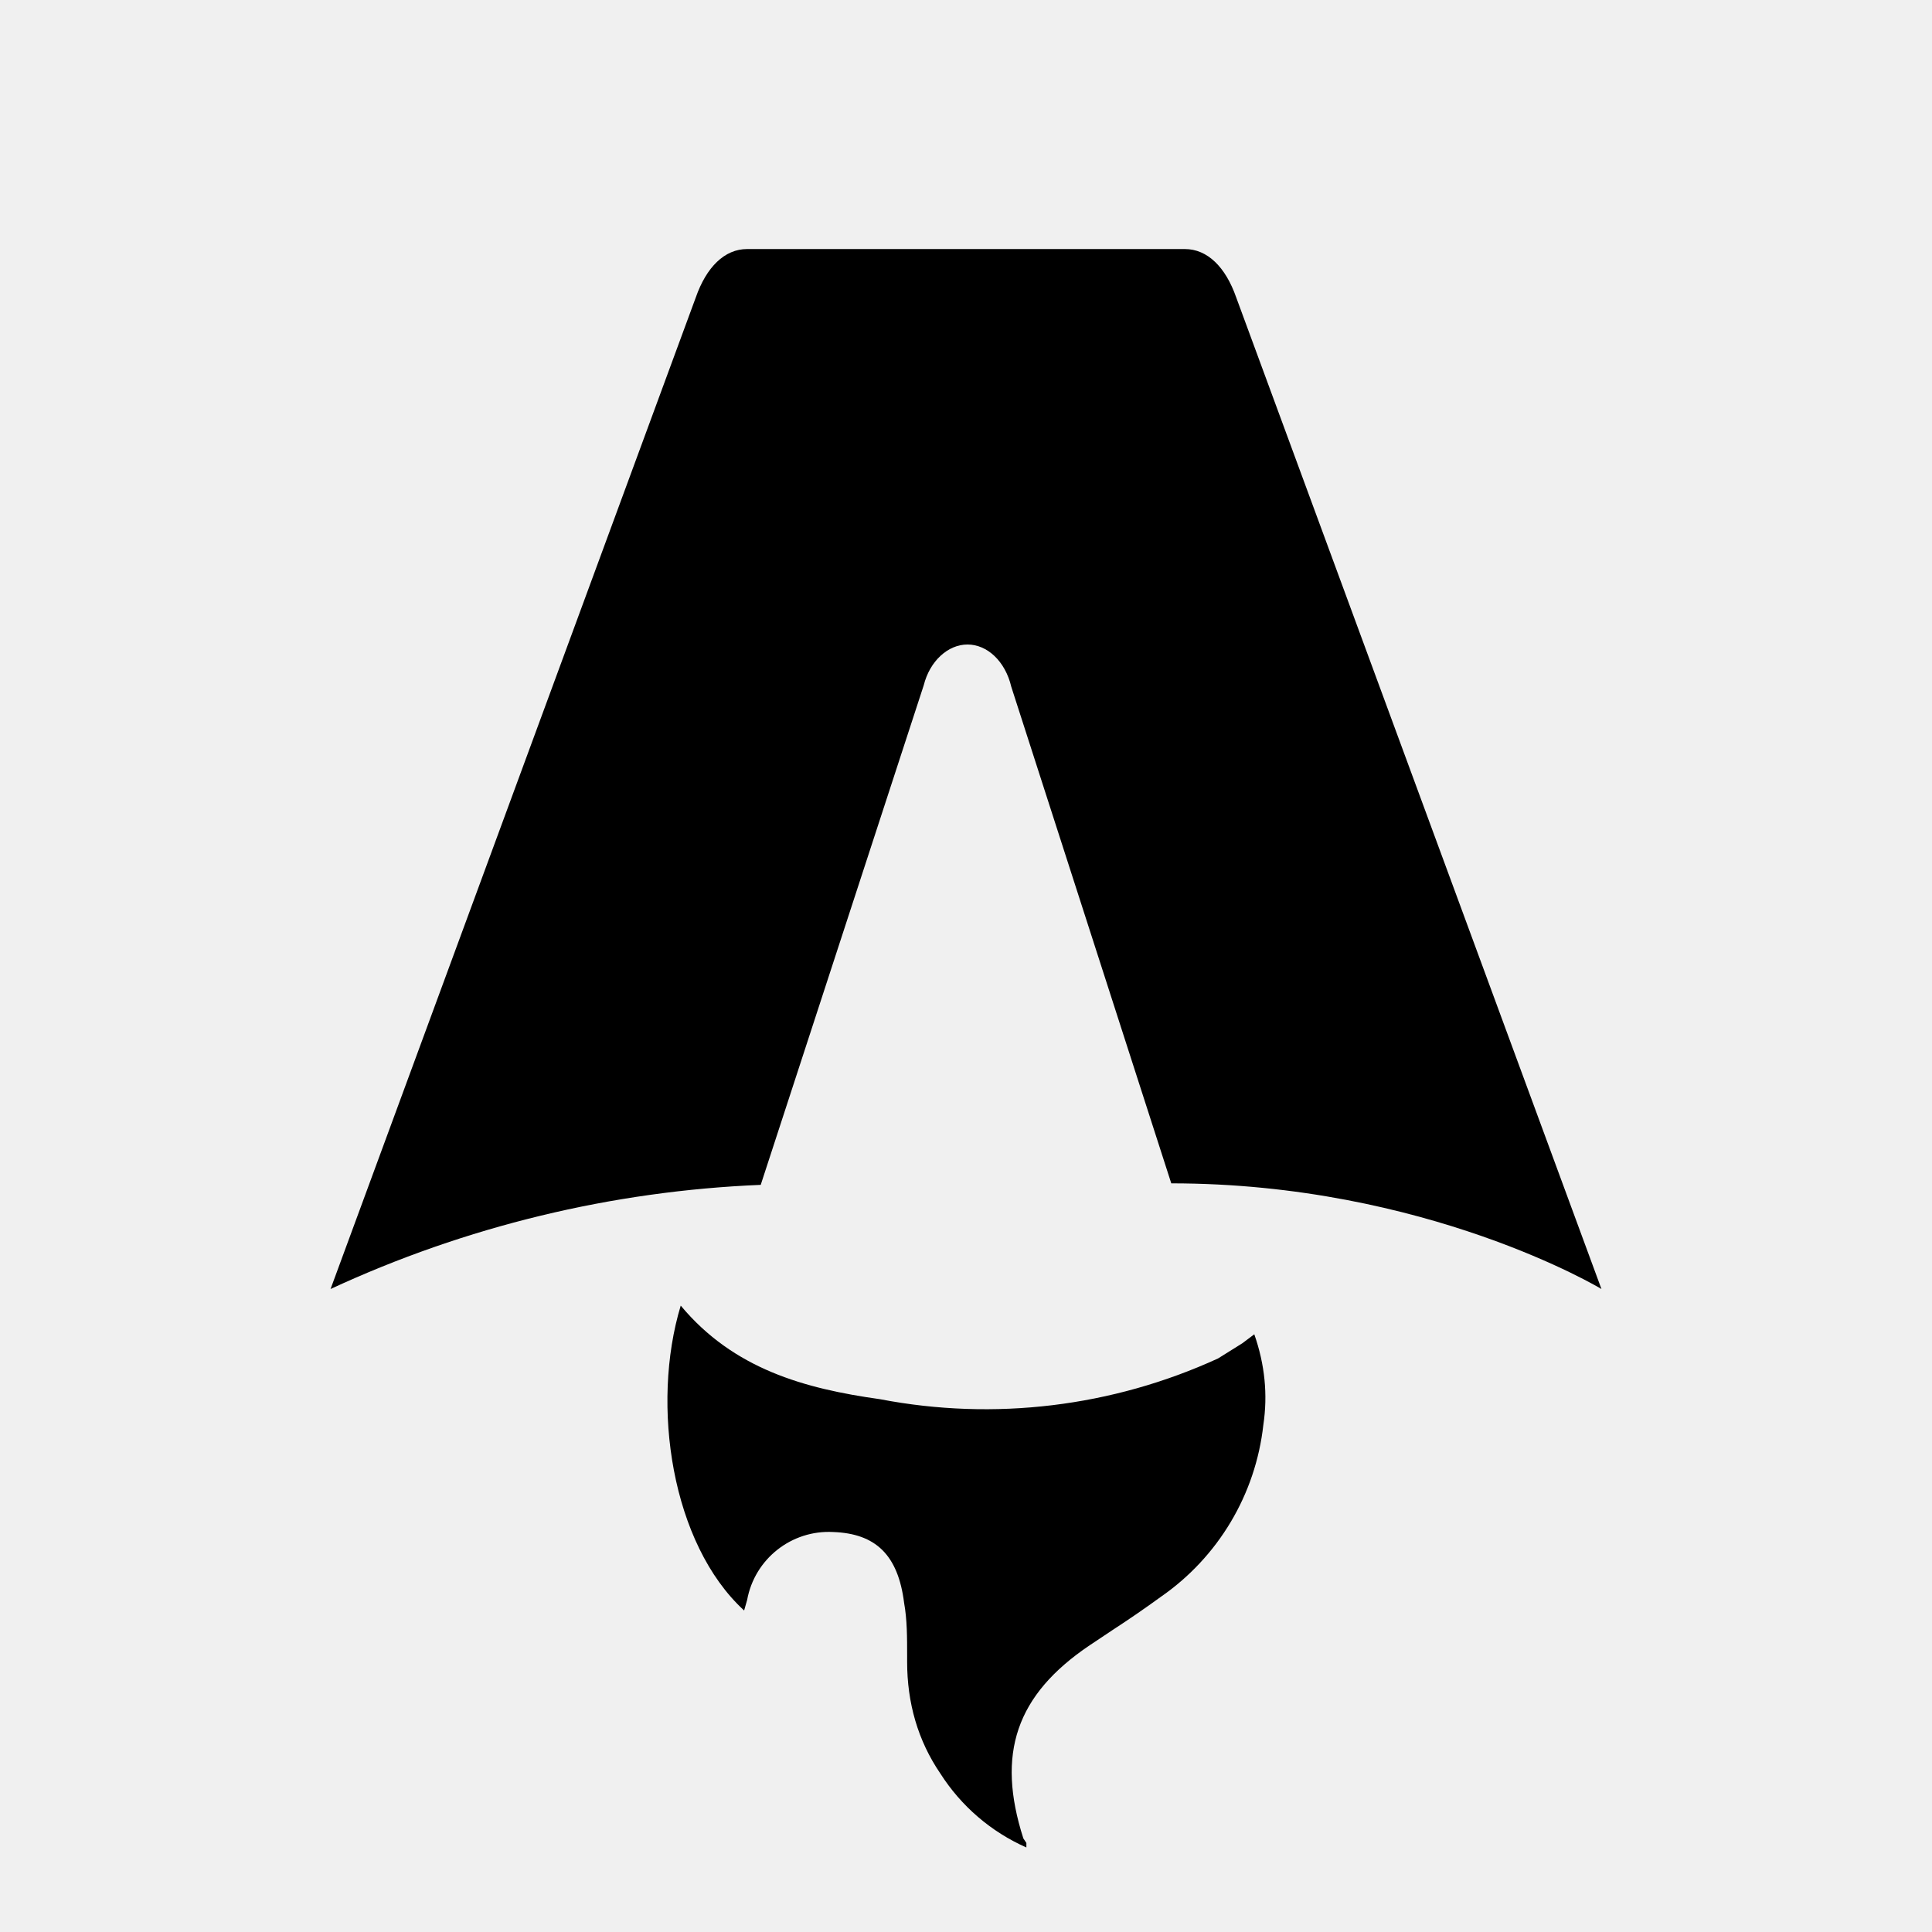
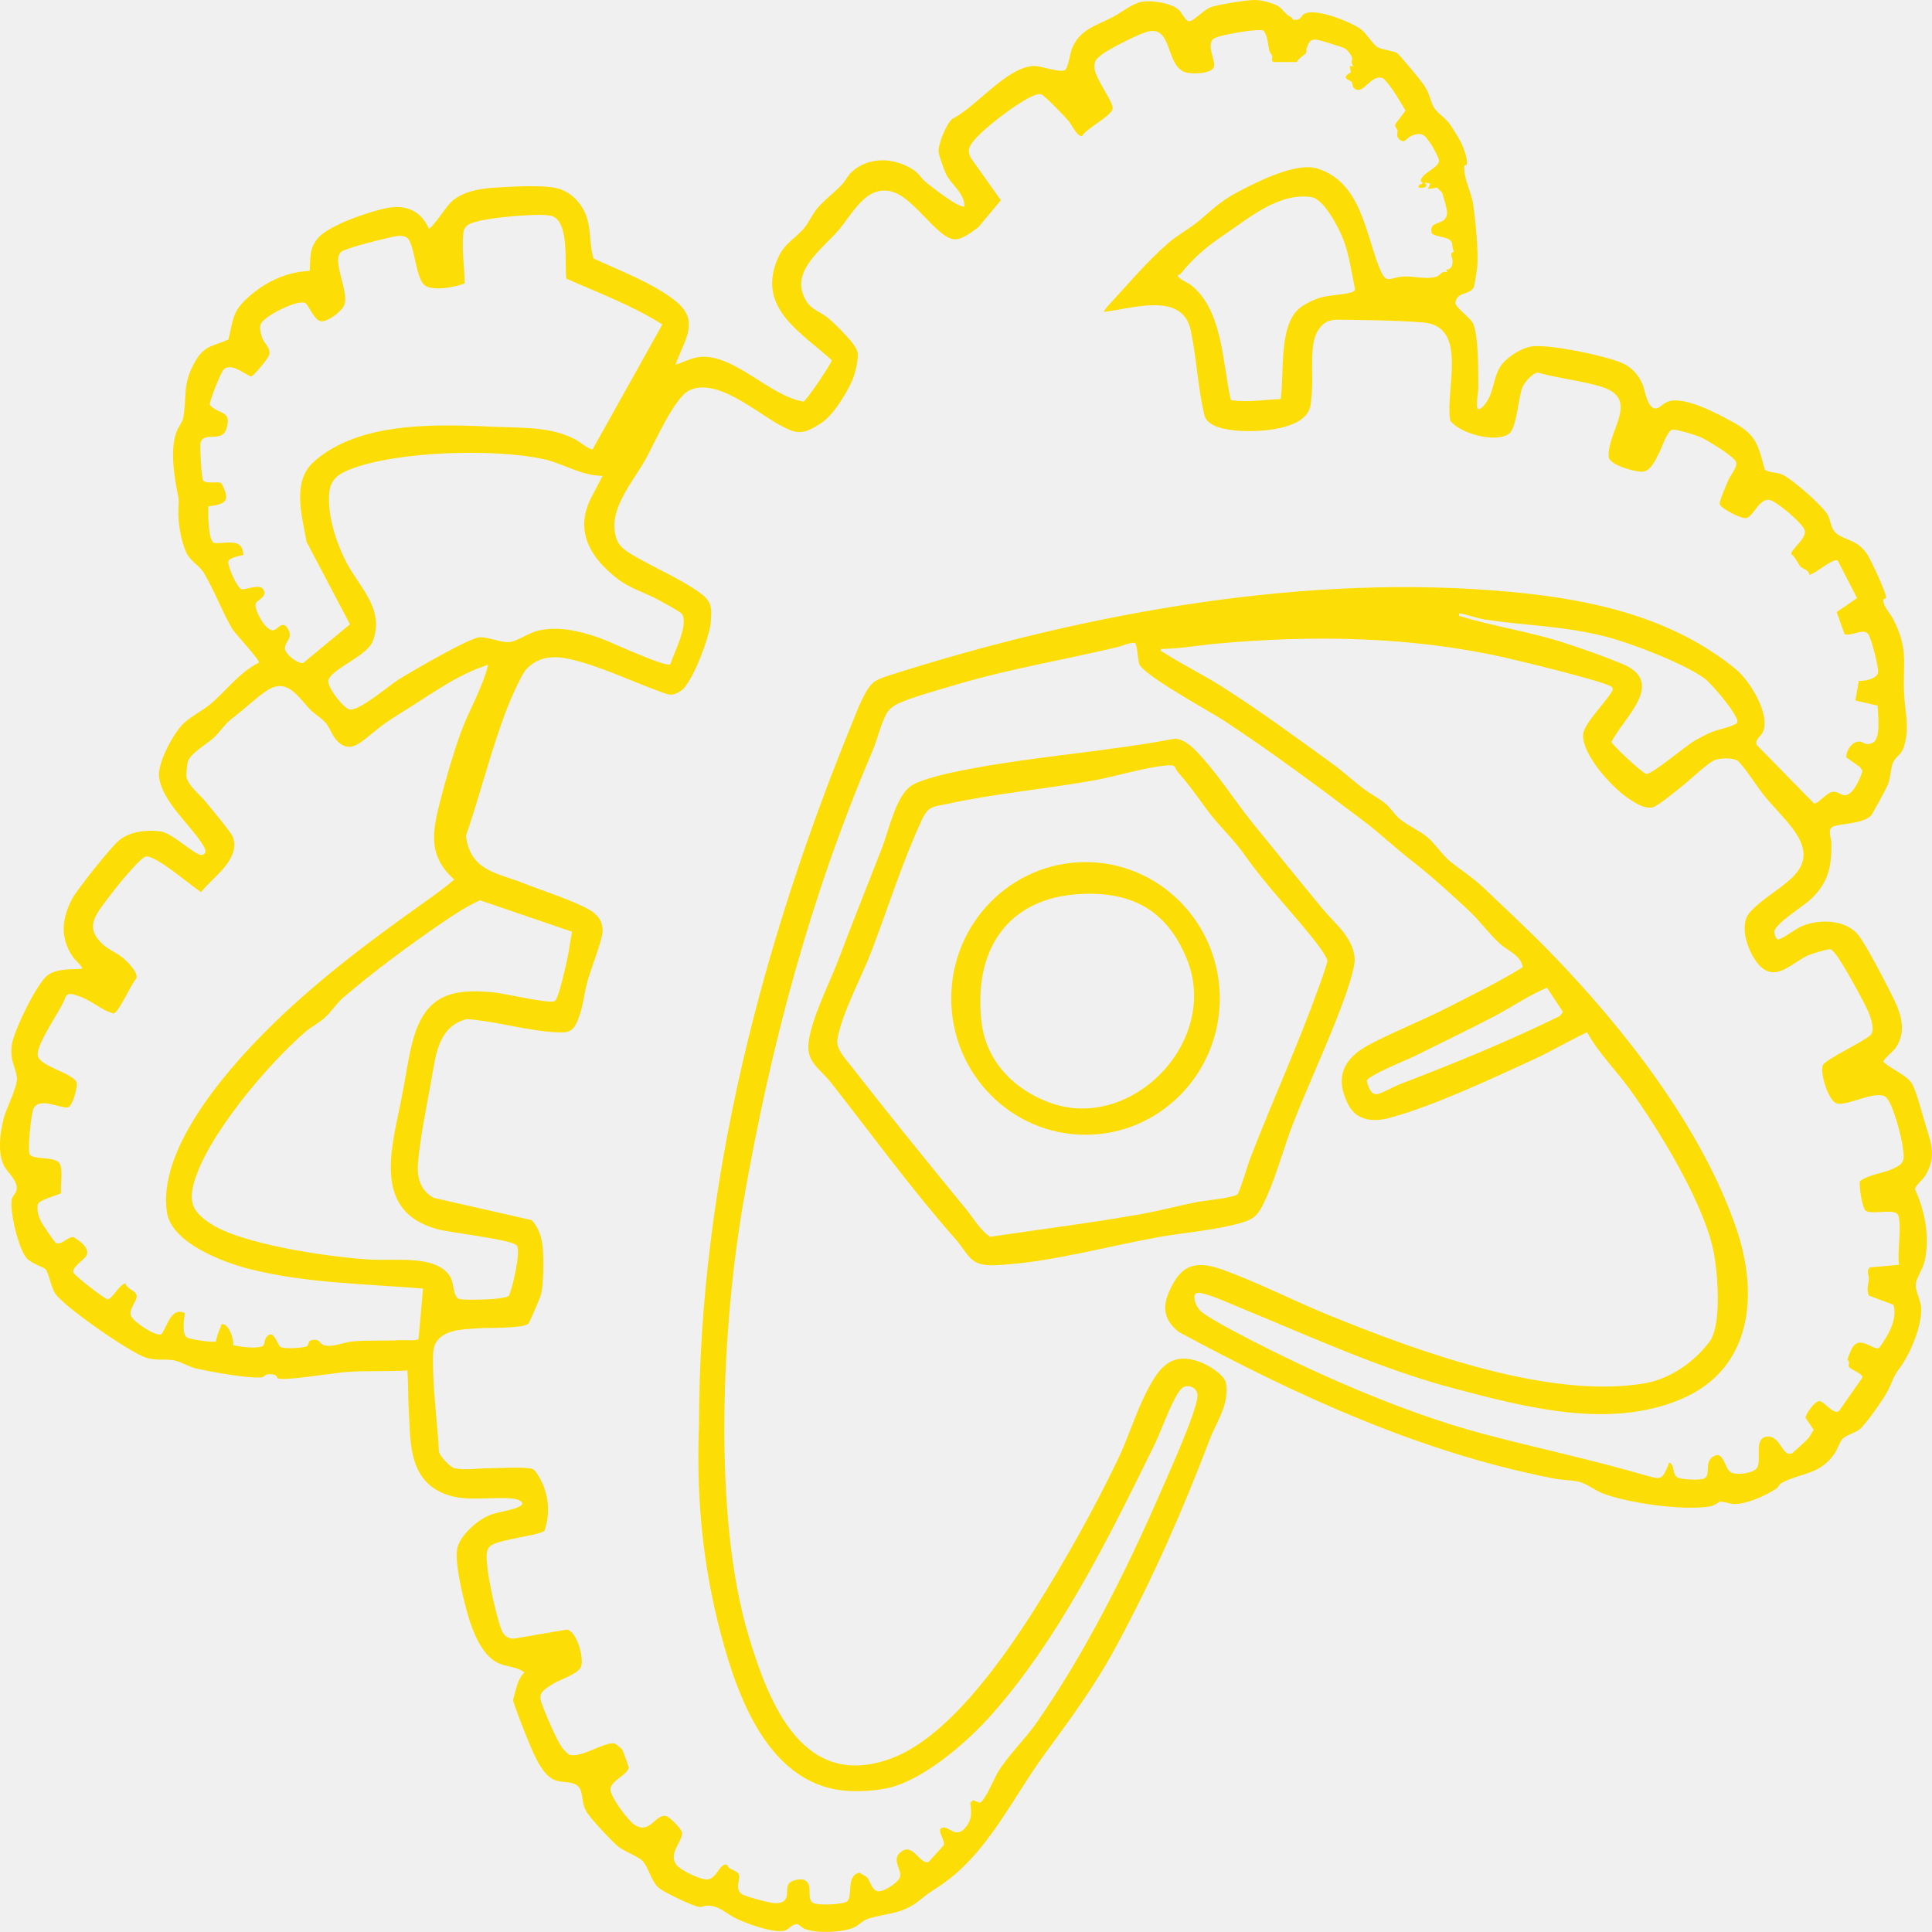
- <svg xmlns="http://www.w3.org/2000/svg" fill="none" viewBox="0 0 128 128">
-   <path d="M50.4 78.5a75.1 75.1 0 0 0-28.5 6.9l24.2-65.7c.7-2 1.9-3.2 3.4-3.2h29c1.5 0 2.7 1.2 3.4 3.2l24.2 65.7s-11.6-7-28.5-7L67 45.5c-.4-1.7-1.6-2.8-2.9-2.8-1.3 0-2.5 1.1-2.9 2.7L50.4 78.5Zm-1.1 28.2Zm-4.2-20.2c-2 6.6-.6 15.8 4.2 20.2a17.5 17.5 0 0 1 .2-.7 5.5 5.5 0 0 1 5.7-4.5c2.8.1 4.3 1.5 4.7 4.7.2 1.1.2 2.3.2 3.5v.4c0 2.7.7 5.2 2.2 7.4a13 13 0 0 0 5.7 4.9v-.3l-.2-.3c-1.8-5.6-.5-9.5 4.4-12.8l1.5-1a73 73 0 0 0 3.2-2.2 16 16 0 0 0 6.8-11.4c.3-2 .1-4-.6-6l-.8.6-1.6 1a37 37 0 0 1-22.4 2.7c-5-.7-9.7-2-13.2-6.2Z" />
-   <style>
-         path { fill: #000; }
-         @media (prefers-color-scheme: dark) {
-             path { fill: #FFF; }
-         }
+ <svg xmlns="http://www.w3.org/2000/svg" id="Layer_1" data-name="Layer 1" viewBox="0 0 1920 1920">
+   <defs>
+     <style>
+       .cls-1 {
+         fill: #fddd06;
+       }
    </style>
+   </defs>
+   <path class="cls-1" d="M1269.71,5.81c5.72,3.18,5.84,7.34,13.66,11.45,1.02.53,1.11,2.42,1.91,2.51,7.14.79,7.44-3.41,10.01-5.37,10.21-7.77,47.1,7.39,57.03,14.54,5.53,3.98,12.26,15.57,17.03,18.11,4.77,2.55,15.49,3.45,19.07,5.65,1.89,1.17,22.56,26.01,25.15,29.62,6.26,8.72,6.38,12.14,9.89,21.48,2.78,7.4,12.08,12.5,16.64,18.51,2.57,3.39,9.69,15.06,11.51,18.55,2.44,4.69,7.32,17.52,6.11,22.45-.28,1.14-2.7.4-2.67,2.77.17,13.56,7.13,24.46,8.98,37.05,2.36,16.12,5.26,45.98,4.11,61.6-.2,2.67-2.73,18.99-3.3,20.29-3.82,8.73-17.41,4.26-18.48,16.23.36,4.35,14.14,14.12,17.11,19.35,6.06,10.67,5.54,49.6,5.66,63.6.05,6.47-2.17,14.7-1.03,21.68,3.49,3.29,9.98-7.27,11.41-10.09,5.37-10.58,5.8-24.84,13.2-33.88,6.56-8.02,20.07-16.69,30.38-17.75,18.42-1.89,69.78,8.96,87.65,16.04,10.06,3.99,17.9,12.26,21.91,22.41,2.2,5.55,4.82,25.79,14.31,23.07,2.98-.85,7.17-6.28,13.53-7.38,17.07-2.94,46.84,13,62.27,21.52,23.02,12.7,24.31,22.23,31.18,47.14,5.09,2.84,11.09,2.37,16.46,4.3,9.17,3.31,42.31,32.5,46.29,40.99,3.61,7.7,2.49,15.07,11.38,19.96,11.07,6.09,17.66,5.42,26.78,17.46,3.7,4.88,20.24,40.32,19.45,44.48-.17.88-2.41.72-2.64,1.7-1.2,5.06,7.34,14.66,9.99,19.86,15.57,30.62,8.99,43.68,10.66,74.54.99,18.29,5.75,33.07-.31,52.11-2.44,7.66-7.43,9.03-10.24,14.56-3.19,6.28-2.45,15.18-5.71,23.1-1.38,3.35-15.05,28.73-16.61,30.42-8.7,9.4-35.87,7.6-39.64,12.28-3.05,3.79.09,10.16.18,14.53.53,25.09-3.55,41.7-22.73,58.46-6.17,5.39-34.14,22.83-34,30.64.02,1.24,1.9,7.88,4.06,7.29,6.41-1.74,16.46-10.49,24.18-13.57,16.36-6.54,39.63-6.28,53,6.56,7.91,7.59,28.09,47.47,34.32,59.72,8.95,17.62,17.62,36.42,5.06,55.1-1.9,2.82-12.74,11.63-12.2,13.83,7.51,7.23,23.73,13.1,28.73,22.1,3.87,6.96,9.7,28.54,12.29,37.43,5.8,19.92,12.53,33.11,1.06,52.85-3.21,5.53-8.31,8.15-10.76,13.95,10.05,21.82,15.02,47.74,9.72,71.67-1.63,7.36-8.4,17.14-8.78,22.71-.53,7.72,4.84,15.41,5.3,23.58,1,17.44-10.49,45.2-20.74,59.16-8.51,11.6-6.69,12.43-12.67,23.9-3.9,7.48-22.16,33.83-28.3,38.25-4.95,3.57-13.43,5.44-16.68,9.33-2.5,3-4.8,10.03-7.78,14.43-14.51,21.42-34.02,18.86-52.67,29.27-2.77,1.55-2.87,3.92-4.47,5.02-10.53,7.18-29.61,15.81-42.36,15.83-4,0-10.96-2.88-14.05-2.35-1.89.33-5.54,3.87-9.54,4.56-26.66,4.64-81.36-3.05-107.1-12.77-7.89-2.98-15.12-9.46-23.56-11.54-7.54-1.87-17.12-1.77-25.17-3.34-132.16-25.73-254.64-81.97-372.68-145.63-18.61-14.74-15.68-30.52-4.98-49.24,14.51-25.39,35.59-17.78,58.41-8.95,32.38,12.54,63.73,28.49,96.08,41.66,87.95,35.81,218.16,83.57,313,67.65,25.38-4.26,49.68-20.95,65.04-41.66,12.29-16.57,8-69.05,3.91-89.41-9.7-48.26-54.6-121.68-83.74-161.89-13.52-18.65-30.6-35.28-41.93-55.97-18.09,8.42-35.16,18.74-53.31,27.07-41.85,19.22-98.71,45.9-142.25,57.83-16.14,4.42-33.37,3.58-41.91-13.18-13.88-27.22-4.22-46.09,20.88-59.4,24.19-12.83,52.21-23.77,77.64-36.75,25.26-12.89,50.72-25.28,74.9-40.19-1.16-11.26-14.55-16.32-21.87-22.79-11.21-9.91-20.42-23.13-31.63-33.56-18.26-16.99-36.99-34.17-56.31-49.18-16.56-12.86-31.27-27.02-48.53-40.06-44.95-33.99-90.54-67.88-137.82-99.1-13.69-9.04-81.17-45.63-84.96-56.89-1.23-3.66-1.97-19.16-4.11-20.82-5.82-.4-12.13,2.95-17.91,4.33-53.89,12.8-107.63,21.62-160.93,37.54-13.84,4.14-48.49,13.64-59.31,19.9-3.38,1.95-6.69,4.84-8.66,8.28-5.23,9.15-9.69,27.09-14.33,37.99-61.7,144.79-100.74,291.13-127.9,446.7-21.57,123.55-31.05,312.74,5.17,432.65,20.25,67.06,54.01,153.1,140.94,121.53,56.25-20.42,109.91-96.52,141.72-146.36,29.4-46.06,60.47-101.69,84.14-150.98,10.43-21.71,17.45-45.59,28.41-67.03,12.42-24.3,24.5-40.86,54.14-29.55,7.23,2.76,23.65,12.5,24.92,20.67,3.39,21.77-8.91,37.05-16.05,55.79-27.36,71.74-55.95,136.76-92.31,204.41-21.34,39.71-45.09,72.04-71.33,107.8-33.77,46.02-58.14,101.94-107.52,133.52-8.28,5.3-9.56,6.24-17.37,12.57-16.4,13.28-31.4,12.49-49.79,17.74-6.73,1.92-10.4,7.07-15.5,9.21-12.06,5.05-35.86,5.95-48.17,1.62-3.45-1.21-5.86-4.71-8.15-4.95-4.77-.5-8.57,5.7-12.94,6.54-11.71,2.26-36.36-6.82-47.46-12.1-10.01-4.76-17.04-13.01-28.82-12.88-2.68.03-5.38,1.52-7.68,1.37-6.07-.41-35.79-14.8-40.73-19.08-7.08-6.13-9.94-19.73-15.58-26.21-4.55-5.23-19.05-9.76-25.82-15.81-6.48-5.79-27.16-27.55-30.78-34.42-3.91-7.42-3-13.04-5.07-19.8-3.55-11.58-18.68-6.95-27.51-11.47-12.67-6.49-21.21-29.57-26.59-42.61-2.11-5.11-13.23-33.31-13.24-36.35,0-.96,3.67-14.25,4.31-16.01,1.47-4.01,3.72-8.53,6.95-11.31-7.5-6.12-18.62-5.32-27.56-10.08-15.09-8.04-24.16-31.23-28.68-47.05-4.21-14.76-13.92-53.46-10.4-67.02,3.3-12.7,20-27.34,31.75-32.12,7.88-3.2,24.24-5.3,30.14-8.8,6.89-4.09-1.83-7.12-6.23-7.63-21.57-2.48-46.68,3.67-67.89-4.62-36.93-14.43-34.22-51.76-36.22-85.36-.74-12.39-.3-25.03-1.3-37.42-19.37,1.02-39.56.15-58.85,1.33-13.53.83-60.53,8.96-69.61,6.61-1.5-.39-.33-3.4-5.33-4.08-8.17-1.1-8.14,2.52-10.36,2.81-12.97,1.72-51.2-5.42-65.45-8.59-8.03-1.79-15.8-7.15-22.9-8.27-9.63-1.52-16.82.69-27.21-2.57-15.71-4.93-81-50.2-90.1-63.49-4.3-6.28-6.53-20.77-9.69-24.31-2.14-2.4-13.88-5.51-18.85-11.07-8.04-8.99-17-46.39-14.82-58.39.56-3.08,3.77-5.59,4.57-8.59,2.55-9.57-8.48-17.57-12.09-24.61-6.79-13.27-4-33.17-.5-47.18,2.74-10.94,14.68-32.58,13.07-41.75-2.03-11.56-6.56-14.96-5.16-30.34,1.22-13.42,25.01-62.3,35.63-70.21,9.47-7.06,23-5.67,34.26-6.58,1.55-1.42-7.5-9.37-8.83-11.37-13.04-19.5-11.43-37.33-1.32-57.39,4.76-9.43,39.56-53.01,47.64-59.32,10.94-8.53,27.28-10.25,40.66-8.39,12.4,1.72,35.1,24.92,41.24,23.35,6.79-1.73,1.57-8.71-.6-12.08-12.14-18.79-38.53-40.68-42.15-64.9-2.03-13.57,13.59-42.43,22.93-52.26,7.58-7.98,19.79-13.57,28.51-20.96,15.74-13.34,28.28-31.14,47.75-40.86.78-3.37-23.31-28.1-26.87-34.22-9.58-16.45-18.41-39.7-28.13-55.5-3.94-6.4-12.62-10.94-16.57-18.64-5.64-11-9.11-31.41-8.4-43.72.78-13.62.07-10.22-2.14-23.06-2.88-16.65-5.55-37.79.1-53.88,1.77-5.05,5.98-9.7,6.78-14.13,3.94-21.8-1.11-32.74,11.44-55.37,9.31-16.78,17.25-15.56,33.45-22.52,4.24-16.48,3.59-26.34,16.2-38.72,17.56-17.24,39.94-28.57,64.63-29.59.95-13.69-.71-22.04,8.45-32.79,10.88-12.78,51.07-26.21,67.87-29.59,18.64-3.75,34.11,2.2,42.08,20.4,4.05-.91,17.25-22.13,22.64-26.92,11.21-9.97,27.65-12.87,42.06-13.77,15.92-.99,48.41-3.03,62.76.6,12.47,3.15,22.51,12.55,27.77,24.34,6.52,14.6,3.92,30.27,8.39,45.33,25.88,12.12,57.95,24,80.64,41.57,26.36,20.42,9.56,39.23.87,64.13,8.29-2.6,16.37-7.27,25.24-7.88,33.73-2.3,68.94,39.22,101.9,44.45,2.93-.69,28.32-38.44,28.15-41.09-29.63-27.13-73.6-50.82-54.64-98.81,6.61-16.73,15.72-19.93,26.15-31.23,5.51-5.97,8.84-14.94,14.8-21.75,7.03-8.04,16.41-14.84,23.98-22.93,3.7-3.96,5.36-8.55,9.7-12.48,17.03-15.45,41.78-14.29,60.53-2.41,6.01,3.81,8.25,8.71,13.21,12.85,4.21,3.52,34.63,27.39,38.11,23.67.04-13.14-13.12-21.35-18.33-31.94-1.59-3.22-6.95-18.5-7.29-21.6-.84-7.59,7.32-27.53,13.36-33.12,23.97-11.74,54.7-52.12,81.49-52.65,6.94-.14,26.68,7.17,30.9,3.98,2.92-2.21,4.92-16.97,6.99-21.87,7.92-18.82,24.4-22.36,40.67-30.94,8.85-4.66,19.31-13.54,29.1-15.1,9.68-1.54,28.96,1.39,36.43,8.35,2.98,2.78,6.18,10.79,9.89,11.1,4.32.36,14.67-11.36,21.3-13.84,7.23-2.7,36.48-7.41,44.54-7.29,5.88.09,17.05,2.92,22.22,5.8ZM1255.76,30.47c-4.11-2.62-44.29,4.23-49.44,7.82-8.48,5.91,2.6,22.46-.13,28.69-2.91,6.65-22.87,6.97-29.05,4.57-18.9-7.32-12.06-46.81-37-40.04-8.81,2.39-38.68,17.38-45.74,23.15-5.09,4.16-7.18,5.9-6.69,13.09.73,10.73,19.29,33.88,17.97,40.33-1.59,7.75-25.49,19-30.4,27.09-4.39,1.19-10.52-11.53-13.35-14.93-3.48-4.17-23.75-25.37-27.09-26.41-5.85-1.83-19.09,7.32-24.51,10.74-10.79,6.82-42.74,30.71-46.81,41.88-1.41,3.86-.38,7.01,1.36,10.61l29.82,41.98-22.62,26.94c-6.4,4.62-16.23,12.77-24.49,11.76-16.07-1.97-38.6-39.42-58.98-46.59-27.11-9.54-41.2,21.38-55.65,38.05-16.64,19.19-50.11,41.97-31.02,70.97,4.8,7.28,13,9.81,19.32,14.53,6.54,4.87,20.94,19.59,25.93,26.21,4.15,5.52,5.97,8.25,5.11,15.62-1.62,13.77-4.84,22.22-11.79,34.01-6.48,10.99-14.75,23.84-25.46,30.62-17.59,11.13-23.3,10.59-41.12.72-22.77-12.62-62-46.75-88.68-34.02-15.33,7.32-34.63,52.44-43.67,68.61-11.01,19.68-33.2,45.35-30.89,69.44,1.52,15.87,8.39,20.05,20.96,27.31,20.02,11.57,44.45,22.11,63.35,35.49,12.6,8.92,12.59,14.98,11.22,30.59-1.22,13.89-18.29,59.92-29.5,67.21-9.54,6.2-12.34,3.85-22.56.14-27.72-10.09-59.13-25.18-87.85-31.63-16.05-3.61-31.37-2.71-43.29,10.09-5.38,5.78-16.55,32.18-19.88,40.89-15.5,40.52-25.97,83.8-40.12,124.73,4.49,35,31.24,36.69,57.27,47.01,17.79,7.06,51.83,17.97,66.51,27.03,7.64,4.71,12.15,10.91,12.08,20.6-.06,8.22-11.92,38.57-14.9,49.22-3.85,13.75-4.64,28.5-10.77,41.61-4.91,10.49-10.9,10.2-21.55,9.61-28.49-1.59-59.08-11-87.81-13.06-28.76,7.42-30.8,36.38-35.33,61.43-4.45,24.63-11.35,58.26-13.17,82.5-1.06,14.02,2.82,26.75,15.61,33.72l97.25,22.09c7.15,7,10.5,18.16,11.21,28.02.85,11.88.89,34.4-1.67,45.7-.69,3.04-11.37,27.96-12.62,29.21-5.05,5.02-40.48,3.9-49.77,4.62-15.11,1.18-38.23.7-43.92,18.45-1.76,5.48-1.03,22.83-.77,29.53.95,24.75,4.3,49.76,5.5,74.53,1.16,4.82,11.23,15.77,15.93,16.66,10.63,2.02,21.81,0,32.26-.03,10.41-.03,36.47-1.76,44.8.62,3.65,1.04,9.4,12.82,10.85,16.53,5.77,14.8,6.06,29.5,1.31,44.62-3.38,4.71-43.24,8.52-52.85,14.63-5.7,3.62-5.03,10.25-4.67,16.23.9,14.93,7.34,44.33,11.72,59.01,2.58,8.65,4.24,17.26,14.92,17.68l52.77-9.02c9.93.98,17.38,28.52,14.27,36.7-2.89,7.61-20.21,12.53-27.34,16.88-16.44,10.02-15.17,11.74-8.38,28.72,3.4,8.52,11.69,27.38,16.48,34.49.87,1.29,6.04,6.84,7.05,7.28,11.5,5,37.79-14.67,46.51-10.48.39.19,6.36,5.13,6.58,5.5.68,1.13,6.5,17.15,6.41,18.1-.72,6.96-18.76,13.2-18.09,22.19.57,7.66,17.61,30.63,24.12,34.75,15.08,9.56,19.88-10.35,30.71-8.94,3.78.49,15.94,12.99,16.27,16.51.86,9.04-14.7,20.86-5.08,32.62,4.12,5.04,23.7,14.54,30.32,13.98,9.73-.82,11.87-16.39,19.17-14.63,1.09.26,1.24,2.54,2.27,3.18,2.49,1.56,8.35,3.48,9.62,6.08,2.45,5.03-4.47,13.34,2.63,19.63,2.88,2.56,29.08,9.38,33.56,9.37,16.89-.02,9.41-12.76,13.49-19.24,2.33-3.69,11.79-5.58,15.58-3.82,9.65,4.46,1.27,18.36,8.69,22.71,4.79,2.8,30.36,1.82,34.01-1.74,5.69-5.54-1.58-25.96,12.4-28.28,1.86,1.83,5.73,3.21,7.09,4.57,3.14,3.13,4.74,13.06,11.01,13.93,5.37.75,19.33-8.03,21.61-13.57,3.08-7.47-9.46-17.8,1.56-25.91,11.85-8.72,18.56,13.19,27.02,10.4l15.06-16.56c2-4.05-6.41-14.33-2.66-16.87,7.11-4.79,14.03,12.04,24.65-1.23,6.44-8.04,5.65-14.74,4.45-24.27l2.83-2.49,6.33,2.47c4.68-.07,15.08-24.99,18.17-30.12,10.44-17.28,26.52-32.15,38.34-49.07,48.31-69.2,88.77-149.96,122.61-227.49,7.95-18.21,36.74-81.75,37.52-97.27.47-9.37-10.51-12.53-15.61-7.86-8.25,7.55-20.47,42.38-26.44,54.58-44.94,91.93-97.82,199.14-166.87,274.48-23.01,25.11-63.61,59.39-96.38,67.62-13.25,3.33-32.19,4.44-45.76,3.12-79.05-7.66-109.56-101.89-125.96-168.93-15.84-64.78-20.97-128.59-18.36-195.32.15-240.42,63.07-479.21,153.24-699.4,2.62-6.39,5.56-14.17,8.54-20.22,9.47-19.22,12.54-19.81,32.49-26.12,193.31-61.1,411.61-100.47,614.75-81.08,79.1,7.55,159.02,25.24,221.73,76.94,13.49,11.12,34.3,44.56,26.53,62.18-1.62,3.66-8.57,7.89-6.08,12.83l56.88,58.05c3.43.93,12.4-10.48,18.19-11.46,5.25-.88,8.85,3.49,12.38,3.38,8.6-.28,15.26-17,17.66-24l-2.47-4-13.77-9.74c-.03-7.02,5.74-15.69,13.05-15.7,3.96,0,5.76,4.65,13.05,1.35,8.81-3.98,5.32-28.37,5.13-36.98l-22.16-5.17,3.46-19.55c5.33.53,17.29-1.69,19.02-7.67,1.25-4.31-6.73-35.75-10.02-39.19-5.22-5.45-16.44,2.94-23.2.56l-7.79-22.01,20.24-13.88-19.24-37.32c-4.44-2.84-22.39,13.47-28.26,14.27-.16-5.07-6.36-5.69-8.7-8.25-2.49-2.72-5.06-9.49-9.24-12.28-.85-4.44,16.17-16.07,13.36-24.04-2.47-7-26.86-27.68-34.24-29.71-10.73-2.94-16.78,16.82-24.01,17.85-5.05.72-22.22-8.45-25.29-12.47-1.1-1.44-.98-1.67-.68-3.36.84-4.62,6.2-16.89,8.34-21.87,1.95-4.53,9.15-12.92,7.8-17.86-1.51-5.55-29.01-22.04-35.15-24.83-4.47-2.03-24.79-8.28-28.44-7.42-4.99,1.17-10.53,18.51-13.16,23.45-4.1,7.7-8.4,18.76-17.95,18.27-6.96-.36-31.57-6.63-32-15-1.34-26.37,32.74-57.94-8.66-69.9-19.44-5.62-41.96-8.03-61.74-13.63-5.12.31-13.41,9.79-15.35,14.71-4.11,10.4-5.59,39.98-13.05,45.85-12.59,9.9-48.92.27-58.61-12.78-5.56-29.89,18.77-93.76-26.8-97.55-26.51-2.21-58.64-2.47-85.35-2.75-9.07-.1-14.58,3.15-19.33,10.69-8.44,13.41-4.98,40.92-5.84,57.11-.25,4.72-.81,12.43-1.46,16.91-3.59,24.7-50.35,26.8-69.16,25.78-11-.6-31.87-2.75-36.1-14.54-6.86-28-7.93-57.59-13.95-85.68-8.37-39.04-59.78-20.78-86.35-18.06-.24-.18,2.68-4.37,3.37-5.1,19.65-21.13,38.71-44.14,60.63-63.21,9.84-8.56,21.66-14.44,31.66-23.05,15.63-13.46,22.29-20.06,41.6-29.96,18.68-9.59,54.78-27.45,74.9-21.18,42.66,13.29,47.41,61.6,61.08,96.9,7.76,20.04,9.32,11.22,24.9,10.43,10.24-.52,23.04,3.4,32.67.01,4.54-1.59,4.49-6.05,10.68-4.23l-1.31-2.59c5.15-.04,6.44-3.79,6.47-8.56.03-4.02-3.87-7.7,1.37-9.27-3.19-6.21.62-9.77-6.54-13.07-3.04-1.4-14.97-2.98-15.58-5.47-3.53-14.38,15.92-5.4,15.23-21.75-.08-1.89-4.07-16.42-4.89-18.34-.54-1.25-3.85-3.2-4.74-5.07l-9.43,1.37,2.59-5.23-5.8-1.35,1.92,2.66c-.98,3.33-4.95,2.68-7.76,2.61-1.44-3.5,3.89-3.12,3.85-4.59-.03-1.22-4.53-1.12.77-7.13,3.85-4.36,16.58-9.93,15.46-15.96-.45-2.4-5.72-12.24-7.37-14.83-.57-.89-4.87-6.77-5.48-7.47-4.16-4.79-9.21-3.66-14.65-1.48-4.87,1.95-6.45,8.63-12.03,3.24-3.62-3.49-1.22-6.06-1.66-8.67-.3-1.79-3.28-3.74-2-6.48l10-13.23c-6.72-11.1-12.78-22.46-21.79-31.76-12.19-6.22-20.09,17.16-28.98,9.82-2.81-2.33-1.53-4.84-2.74-6.55-1.33-1.87-12.17-3.59-.89-9.37l-1.07-6.32,3.9-.05c-3.69-3.15-1.02-5.51-1.56-8.21-.53-2.63-4.85-8.29-7.49-9.52-3.36-1.56-24.8-8.17-27.94-8.52-7.21-.79-7.66,3.7-9.96,9.21-.45,1.08.29,2.81-.29,3.85-1.22,2.21-7.72,5.44-9.26,9.13h-22.97c-3.27-1.26-.96-4.57-1.38-5.78-.71-2.05-2.39-3.38-2.97-5.55-1.69-6.29-1.13-13.57-5.65-19.86ZM1272.72,396.62c3.62-24.47-1.98-69.96,16.82-88.64,5.13-5.09,15.92-10.23,22.82-12.3,7.75-2.33,27.42-3.2,31.95-5.65,1.44-.77,2.27-1.11,2.28-3.04-3.67-16.57-5.62-33.81-11.9-49.7-4.52-11.46-18.94-39.61-31.63-41.44-32.25-4.66-61.54,20.7-86.79,37.72-17.18,11.58-29.69,22.11-43.12,38.68-.66.82-1.51,1.1-2.53,1-1.66,2.72,10.22,7.94,12.8,9.93,31.69,24.56,31.48,77.49,39.54,113.52.94,1.47,2.42,1.17,3.84,1.35,13.96,1.77,31.76-.98,45.93-1.45ZM562.86,276.96c-2.28-15.04,3.9-59.47-16.45-62.76-14.16-2.28-59.69,1.97-73.84,6.3-6.55,2-11.24,3.68-12.13,11.33-1.8,15.59,1.23,33.99,1.38,49.73-8.77,3.94-32.96,8.23-40.21,1.58-7.83-7.18-9.07-32.88-14.79-44.08-4.02-7.87-15.65-3.78-22.92-2.21-7.63,1.64-40.68,9.91-44.9,13.51-9.97,8.5,8.58,39.71,3.05,53.02-2.51,6.04-16.44,16.81-23.15,15.85-6.93-.99-12.6-17.08-15.8-18.2-7.79-2.74-29.77,8.72-36.53,13.69-8.59,6.33-9.55,8.55-6.51,19.5,2.11,7.6,9.19,10.85,7.48,18.54-.65,2.93-15.75,21.63-18.31,21.39-7.32-2.97-19.18-13.82-26.8-7.06-2.85,2.53-14.56,31.95-13.91,35.35,9.43,10.22,22.22,4.85,16.45,23.71-4.52,14.77-23.35,1.47-25.75,14.56-.74,4.03,1.02,33.56,2.55,36.42,2.26,4.23,14.07,1,18.15,2.91,9.33,17.3,5.4,20.97-12.8,23.2-.38,6.42-.53,34.16,5.85,36.38,11.86.98,28.63-5.8,28.78,11.92-3.81,1.13-14.08,2.43-14.85,6.59-.83,4.45,8.77,26.39,13.29,27.46,3.03.72,17.5-5.46,21.21-.3,5.6,7.79-6.58,11.04-7.34,14.85-1.33,6.72,10.64,28,17.87,26.15,3.95-1.01,9-9.94,13.98-1.81,6.02,9.82-2.69,12.61-2.72,19.76-.02,5.96,13.34,15.97,18.19,14.58l46.42-38.4-43.14-81.96c-4.52-25.49-14.79-59.83,7.03-79.41,46.08-41.34,125.06-37.3,183.06-34.8,26.45,1.14,52.82-.16,77.01,12.43,3.76,1.96,14.36,10.66,17.2,9.79l69.28-124.02c-29.83-18.93-63.2-31.29-95.38-45.5ZM598.86,472.87c-20.64.21-38.62-12.06-58.16-16.46-48.01-10.82-146.15-8.18-192.18,9.83-11.56,4.52-19.93,9.67-21.27,23.06-2.25,22.49,7.02,50.57,17.42,70.27,13.28,25.13,37.66,45.83,25.89,77.46-5.5,14.77-38.63,26.39-43.99,38.13-2.98,6.52,15.23,29.03,20.99,29.94,9.71,1.54,38.75-23.69,48.87-29.99,12.07-7.52,70.28-41.48,80.2-41.76,9.29-.26,21.22,5.39,29.39,4.73,7.39-.6,18.94-8.65,26.92-10.86,21.32-5.89,44.71.22,64.96,7.52,9.37,3.38,63.52,28.78,68.28,25.39,3.57-11.71,18.21-38.51,11.67-49.76-1.36-2.33-20.6-12.65-24.59-14.77-12.43-6.58-27.5-11.16-38.75-19.75-26.39-20.16-43.98-46.4-27.51-80.24l11.87-22.74ZM1449.99,612.06c33.53,10.26,68.42,15.34,101.88,25.94,18.85,5.97,41.93,14.13,60.14,21.68,44.56,18.47,1.79,52.98-10.56,77.64.45,2.66,30.48,30.98,34.7,31.74,5.16.93,38.91-27.63,47.09-32.43,5.31-3.12,13.36-7.36,19-9.6,4.62-1.84,23.73-5.86,24.37-9.4,1.21-6.78-25.76-38.3-32.23-43.08-20.61-15.24-74.2-35.76-99.51-42.12-41.22-10.37-77.48-10.61-118.21-16.56-8.51-1.24-16.79-4.6-25-6.16-2.5-.47-1.63.17-1.67,2.36ZM1726.34,755.72c-5.08-2.73-15.63-2.42-21.17-.77-6.99,2.09-24.92,19.54-32.11,25.19-5.68,4.46-25.93,21.44-31.05,22.31-8.43,1.42-17.35-4.69-24.27-9.36-15.75-10.62-45.76-43.22-44.44-63.29.72-10.96,23.72-32.97,29.17-43.76.45-1.16.23-2.05-.41-3.08-3.01-4.78-95.27-26.99-107.81-29.78-93.39-20.79-190.2-22.15-285.48-13.51-18.28,1.66-36.51,5.17-54.97,5.25-.65,3.07.38,2.11,1.66,2.94,18.42,11.97,39.47,22.19,58.23,34.08,37.23,23.58,74.19,50.75,109.63,76.44,11.5,8.34,19.47,15.83,30.34,24.42,7.22,5.71,16.46,10.12,23.23,15.82,5.11,4.3,9.48,11.49,14.47,15.52,7.49,6.03,19.37,11.46,26.76,17.47,8.08,6.57,15.5,18.5,23.42,24.77,12.37,9.79,22.18,15.64,34.34,27.28,20.97,20.08,42.86,40.25,63.44,61.35,73.18,75.06,151.75,174.84,186.22,275.81,22.68,66.41,15.37,139.59-54.38,169.42-71.18,30.44-154.33,8.59-226.35-10.47-73.3-19.4-142.28-51.51-212.16-80.09-9.84-4.02-31.62-14.01-41.06-14.9-8.46-.8-3.76,13.38,1.62,18.18,7.03,6.27,29.9,18.28,39.24,23.2,71.74,37.88,162.56,77.72,240.56,98.53,54.31,14.49,108.31,25.73,162.22,41.48,15.82,4.62,16.38,4.27,22.45-9.57.7-1.6-.11-3.23,2.5-2.63,4.05,3.8,1.96,11.34,6.73,14.19,3.81,2.28,22.32,3.22,26.58,1.22,7.34-3.45-.55-16.28,9.32-22.05,10.79-6.32,10.75,13.06,17.87,16.15,5.78,2.51,20.84.78,25.01-4.14,5.98-7.07-4.24-31.55,11.5-31.69,12.17-.11,14,19.52,23.03,16.93,1.41-.4,15.47-13.42,17.13-15.54,1.98-2.52,3.13-5.47,5.15-7.94l-8.21-12.2c.39-4.23,9.9-17.6,14.34-16.48,5.18,1.3,13.2,13.38,18.82,10.04l23.38-33.45c.67-4.12-12.05-7.82-13.47-10.94-.58-1.27.37-2.92.16-4.37-.16-1.05-1.53-2.09-1.52-2.82,0-.58,3.65-9.53,4.37-10.8,8.1-14.32,21.38,2.88,27.19-.62,8.47-11.77,18.45-27.77,14.14-42.78l-24.34-9.09c-2.86-5.59-.37-11.48-.16-16.85.13-3.2-2.82-8.03,1.11-11.22l28.9-2.57c-1.94-13.69,2.83-36.14-.57-48.72-2.23-8.23-26.29-.57-32.51-5.04-3.56-2.56-6.88-24.78-5.78-29.42,9.56-6.78,21.96-7.47,32.37-12.06,12.61-5.56,11.86-9.14,10.18-22.13-1.18-9.14-10.2-46.28-17.92-50.09-10.82-5.34-36.12,9.28-47.17,7.23-8.73-1.62-17.52-31.43-14.29-38.1,3.02-6.24,40.67-23.36,47.57-30.14,3.93-4.73.79-14.31-1.02-19.73-2.97-8.9-28.42-54.68-34.29-61.05-1.43-1.55-2.63-3.45-4.64-4.33-2.56-.5-18.82,4.5-22.09,5.99-18.03,8.2-34.46,29.88-51.91,5.94-8.71-11.95-17.05-36.34-6.23-48.56,23.97-27.07,75.71-39.21,42.76-83.1-8.48-11.29-19.74-22.2-28.96-33.63-5.11-6.33-21.82-31.85-26.36-34.29ZM485.03,660.68c-30.09,9.45-55.39,28.43-81.89,44.9-16.56,10.29-21.79,13.63-36.79,26.05-10.78,8.92-20.44,16.53-31.99,3.9-3.98-4.36-6.14-10.99-9.79-16.03-3.68-5.08-11.1-9.21-15.46-13.5-12.2-12.01-22.88-32.99-43.12-20.18-9.95,6.3-23.41,19.12-33.31,26.54-9.08,6.8-11.98,12.45-19.28,19.88-6.23,6.35-24.85,16.45-26.88,25.24-.47,2.05-1.57,11.95-1.34,13.83,1.14,9.06,13.69,18.6,19.14,25.34,4.7,5.82,25.75,30.83,27.26,35.36,7.46,22.31-19.92,39.45-31.73,54.52-9.54-5.76-46.07-37.86-55.36-35.23-3.76,1.06-16.87,16.23-20.3,20.2-5.13,5.94-12.09,14.69-16.81,21.02-12.6,16.9-23.97,29.38-4.52,46.55,5.59,4.93,12.62,7.57,18.07,11.86,4.88,3.84,16.55,14.88,14.65,21.37-5.15,5.21-17.17,33.53-22.68,34.93-12.74-3.44-22.3-13.6-35.36-17.49-4.16-1.24-9.36-4.05-12.18.65-4.42,13.44-29.03,45.86-27.84,58.27,1.08,11.35,37.1,18.09,38.78,27.74.75,4.27-4.06,22.79-8.67,24.08-6.49,1.82-27.48-10.59-34.1.74-2.55,4.36-6.53,42.68-3.91,46.18,3.86,5.16,22.44,1.85,28.67,7.67,5.11,4.78,1.48,23.34,2.35,30.81-4.92,2.49-22.23,6.53-23.13,11.3-1.09,5.76.94,12.3,3.61,17.35,1.4,2.64,13.08,20.09,14.52,20.77,5.38,2.55,11.36-6.2,17.39-5.98,5.8,3.83,16.5,10.55,12.95,18.41-1.71,3.8-15.39,12.09-12.97,17.06,1.59,3.26,30.68,26,33.79,26.35,4.49.5,11.52-14.68,18-15.8,1.02,6.19,10.48,6.76,11.05,12.52.5,5.07-8.23,13.21-5.58,19.91,2.31,5.84,24.6,20.91,30.11,18.17,6.06-8.04,9.66-27.61,23.39-20.93-.94,5.74-3.21,20.46,1.93,24.08,2.87,2.03,26.97,5.58,28.9,3.89.85-4.93,2.69-9.77,4.73-14.3.74-1.66-.26-3.11,2.53-2.69,5.93.91,10.94,15.38,9.83,20.91,9.44,1.59,19.31,3.54,28.73,1.22,2.95-1.18,1.94-5.96,4.13-8.94,7.17-9.79,10.79,6.81,14.11,9.28,3.17,2.35,21.64,1.2,25.78-.3,2.94-1.07,1.03-5.49,5.36-6.4,8.15-1.71,8.25,3.91,11.91,5.02,8.6,2.62,19.79-2.85,28.21-3.66,15.56-1.5,32.15-.33,47.86-1.31,3.78-.23,16.64,1.06,18.18-1.24l4.45-50c-57.08-4.71-116.04-5.27-171.82-19.27-25.83-6.48-77.98-25.58-82.7-56.56-9.36-61.43,56.49-137.82,96.64-178.33,48.99-49.43,104.47-90.96,160.86-130.9,9.57-6.78,19.08-13.8,28.03-21.43-26.12-23.3-21.92-46.75-14.13-77.41,5.45-21.46,13.08-47.67,20.57-68.42,8.26-22.89,21.41-43.72,27.2-67.58ZM476.99,894.68c-12.96,5.88-25.79,14.25-37.63,22.34-31.01,21.18-70.24,50.15-98.52,74.65-6.73,5.83-11.76,14.21-18.77,20.34-5.61,4.91-12.61,8.39-18.14,13.1-36.76,31.32-100.37,105.82-111.86,153.04-4.55,18.69,1.44,27.17,16.27,37.31,31.42,21.48,120.6,34.02,159.58,36.29,20.7,1.2,51.85-2.97,69.94,7.79,5.04,3,8.91,6.91,11.02,12.46,1.9,5,2.09,17.26,7.31,18.85,4.29,1.3,26.25.63,32.07.24,3.57-.24,15.64-1.48,17.46-3.29,3.75-7.95,12.05-44.48,7.89-50.01-4.35-5.78-65.46-12.78-77.5-15.87-67.35-17.26-46.77-81.27-36.85-131.52,3.46-17.51,5.8-35.48,10.09-52.79,11.78-47.53,37-56.21,82.79-51.2,9.94,1.09,53.58,11.29,58.88,8.55,1.26-.64,1.68-1.78,2.23-2.99,3.53-7.77,8.03-27.87,10.08-37.05,2.13-9.49,3.27-19.43,5.23-28.95l-91.58-31.28ZM1537.32,981.52c-19,8.19-36.13,20.12-54.53,29.65-25.15,13.02-50.97,25.45-76.32,38.09-7.25,3.62-46.86,19.45-48.17,24.74,1.12,5.44,3.96,14.46,10.52,13.32,4.46-.77,16.96-7.8,22.63-9.97,53.86-20.55,106.62-42.21,158.56-67.53l3.29-4.14-15.99-24.16Z" />
+   <path class="cls-1" d="M965.39,1251.23c-5-4.58-10.48-13.78-15.32-19.25-44.22-50.04-83.51-104.25-124.88-156.89-7.91-10.07-20.6-17.81-21.78-31.73-1.86-21.81,20.95-66.11,29.26-88.16,14.28-37.95,29.35-75.21,43.98-112.95,6.7-17.29,13.88-52.06,29.61-61.87,7.12-4.44,25.45-9.46,34.05-11.4,73.01-16.44,153.17-20.81,227.05-34.87,10.7.21,20.41,10.93,27.19,18.48,18.69,20.81,33.75,44.98,51.11,66.3,23.08,28.35,45.69,56.48,69.15,84.77,11.91,14.37,29.38,27.35,31.43,48.3.97,9.9-9.44,38.34-13.37,48.81-14.57,38.83-32.7,77.04-47.76,115.68-9.11,23.39-15.89,49.45-25.95,72.15-8.84,19.95-11.57,23.43-32.7,28.53-25.22,6.08-51.37,7.97-76.83,12.61-48.88,8.91-104.01,24.01-153.03,27.18-10.69.69-22.99,1.83-31.21-5.7ZM1171.04,767.93c-4.64-5.23-1.38-8.11-11.27-7.29-22.01,1.83-51.34,11.17-74.31,15.2-47.82,8.4-96.67,12.76-144.14,23.08-14.78,3.21-18.66,1.8-25.37,16.27-19.19,41.37-33.66,87.73-50,130.47-9.53,24.92-29.19,61.24-33.68,86.64-1.69,9.59,6.56,18.19,12.38,25.65,37.78,48.41,76.69,96.48,115.63,143.95,7.46,9.09,13.3,20.13,23.68,27.23,49.74-7.48,99.85-13.67,149.38-22.47,19.27-3.42,38.43-8.69,57.67-12.36,6.58-1.26,36.67-4.01,39.17-7.84,5.33-12.08,8.4-25.31,13.14-37.55,21.28-54.91,46.78-110.93,66.65-166.11,1.63-4.54,9.36-25.41,9.09-28.27-.25-2.61-6.23-11.4-8.22-14.02-23.35-30.78-51.49-58.85-73.75-90.6-11.96-17.05-26.46-29.78-38.04-45.7-10.14-13.93-16.26-23.03-28.02-36.28Z" />
+   <path class="cls-1" d="M1212.21,992.24c0,74.83-59.74,135.49-133.44,135.49s-133.44-60.66-133.44-135.49,59.74-135.49,133.44-135.49,133.44,60.66,133.44,135.49ZM1073.19,888.49c-72.5,3.93-106.08,56.27-97.75,127.29,4.58,39.02,32.57,67.41,68.42,80.26,81.02,29.04,168.7-61.49,135.61-142.94-19.87-48.9-55.13-67.37-106.27-64.6Z" />
</svg>
